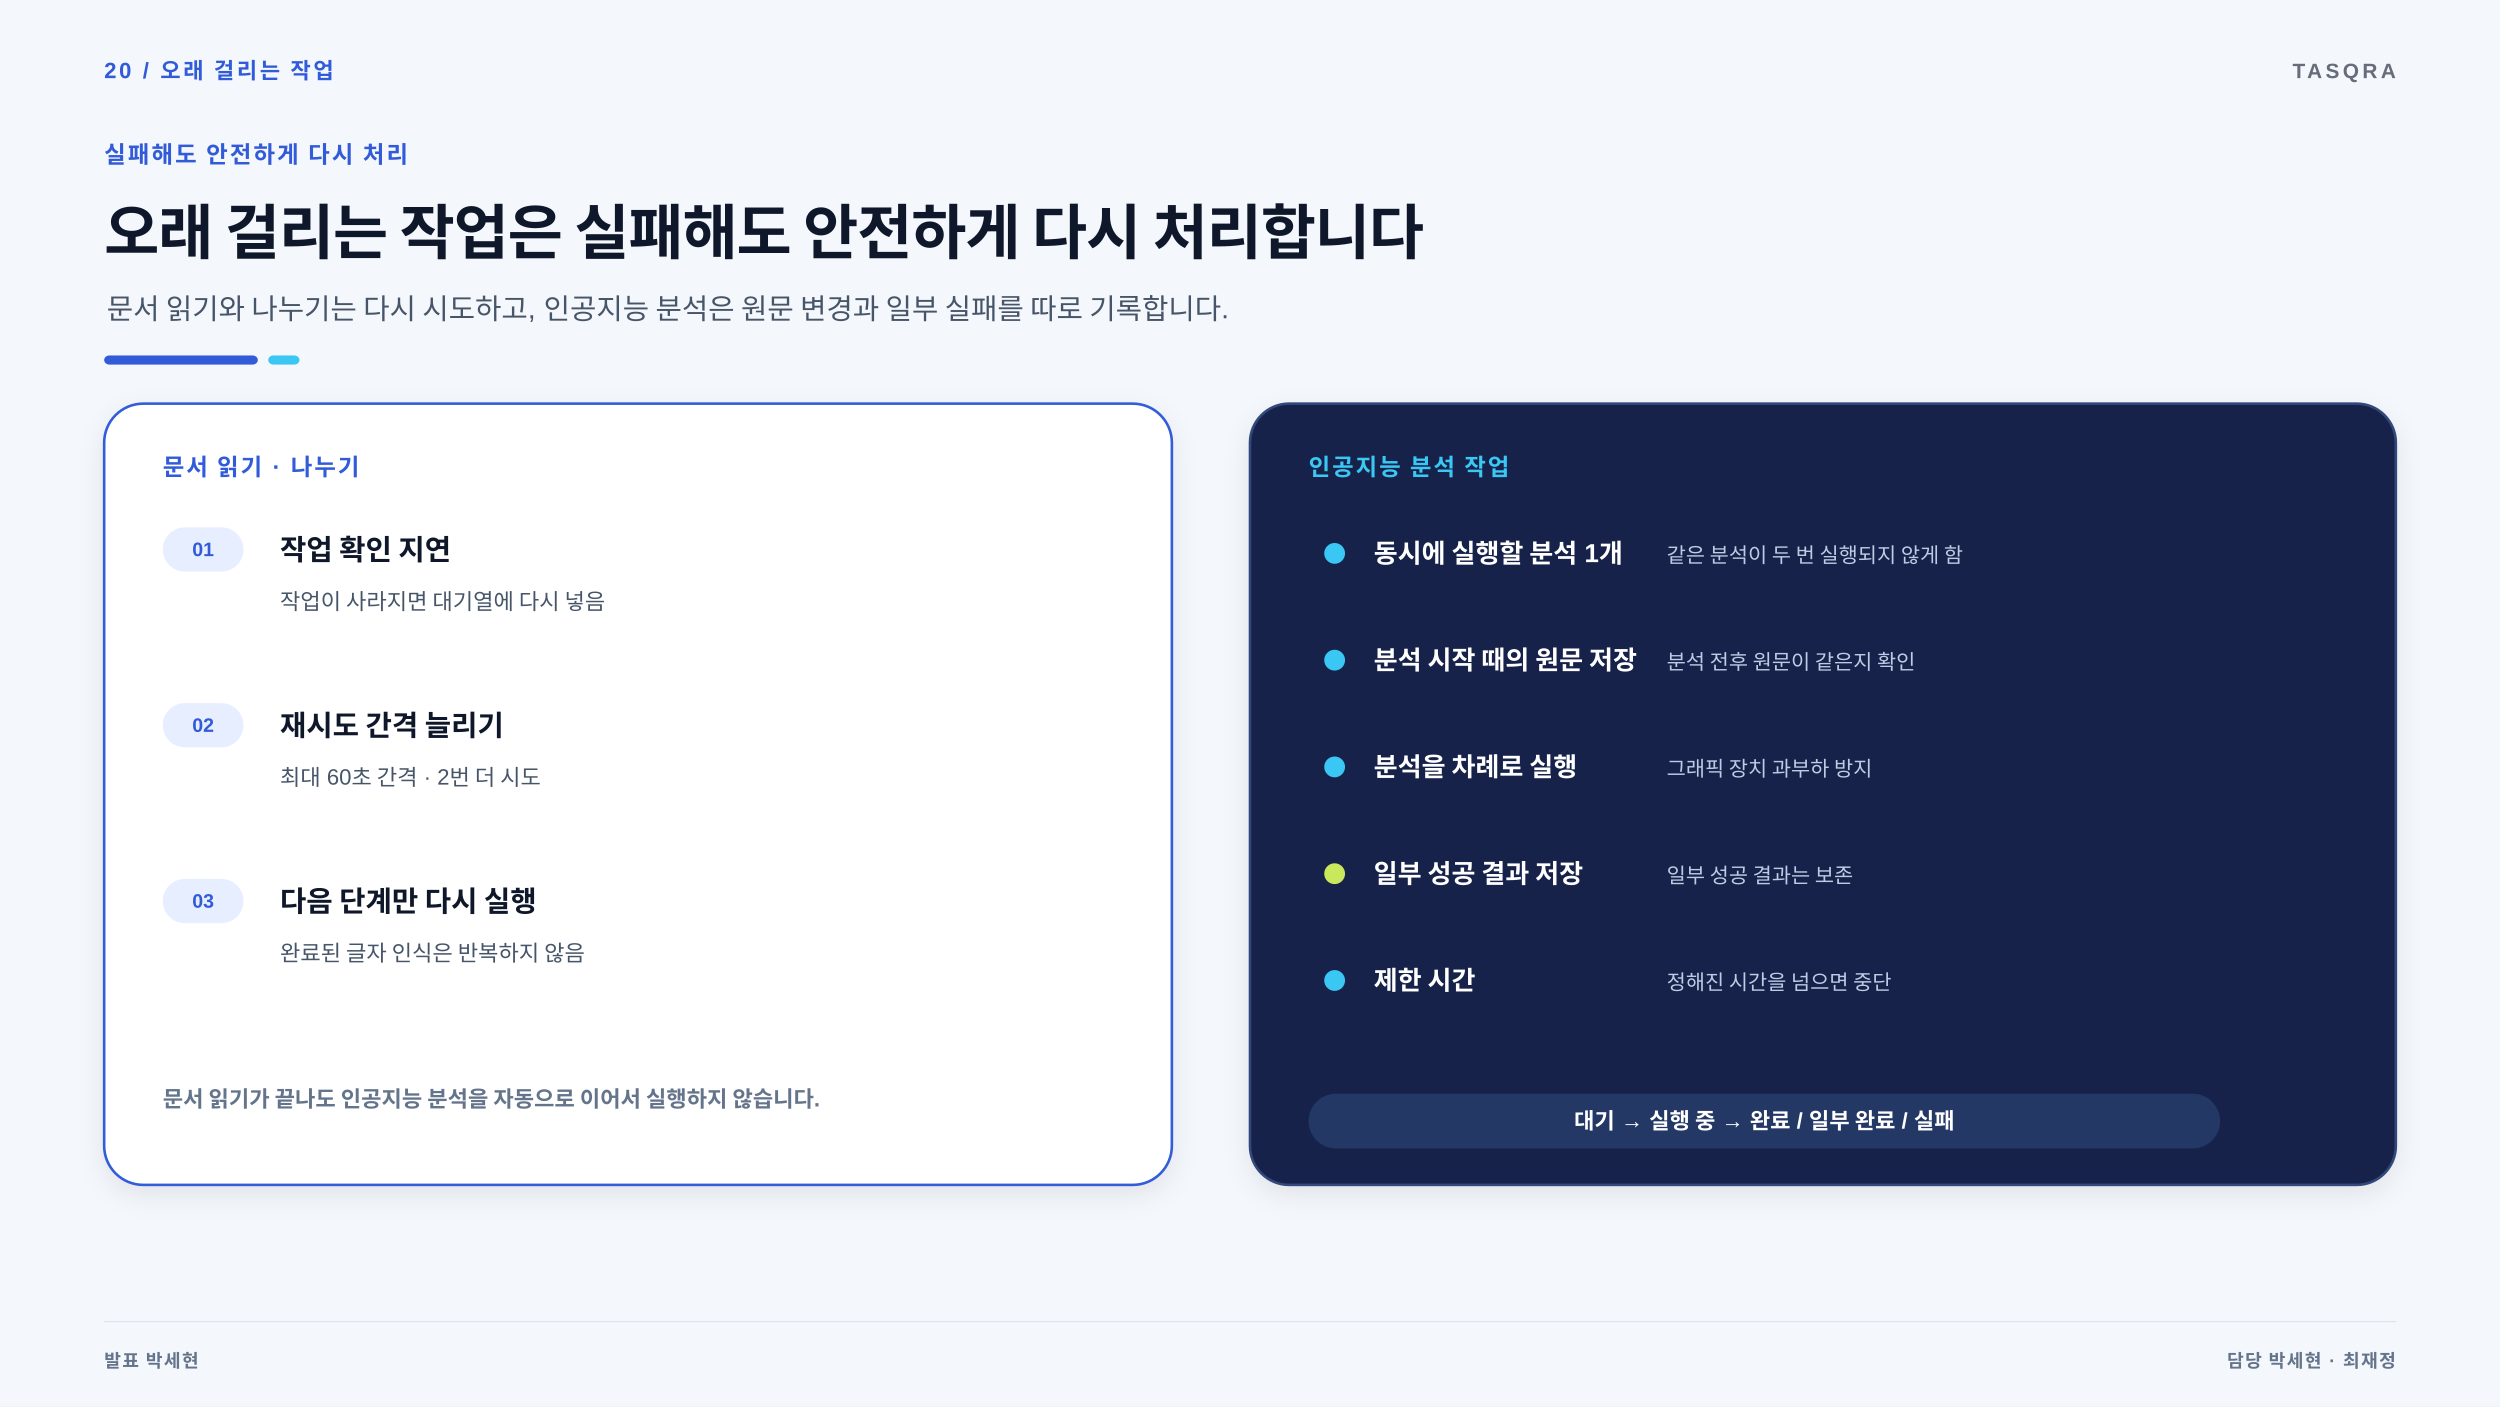
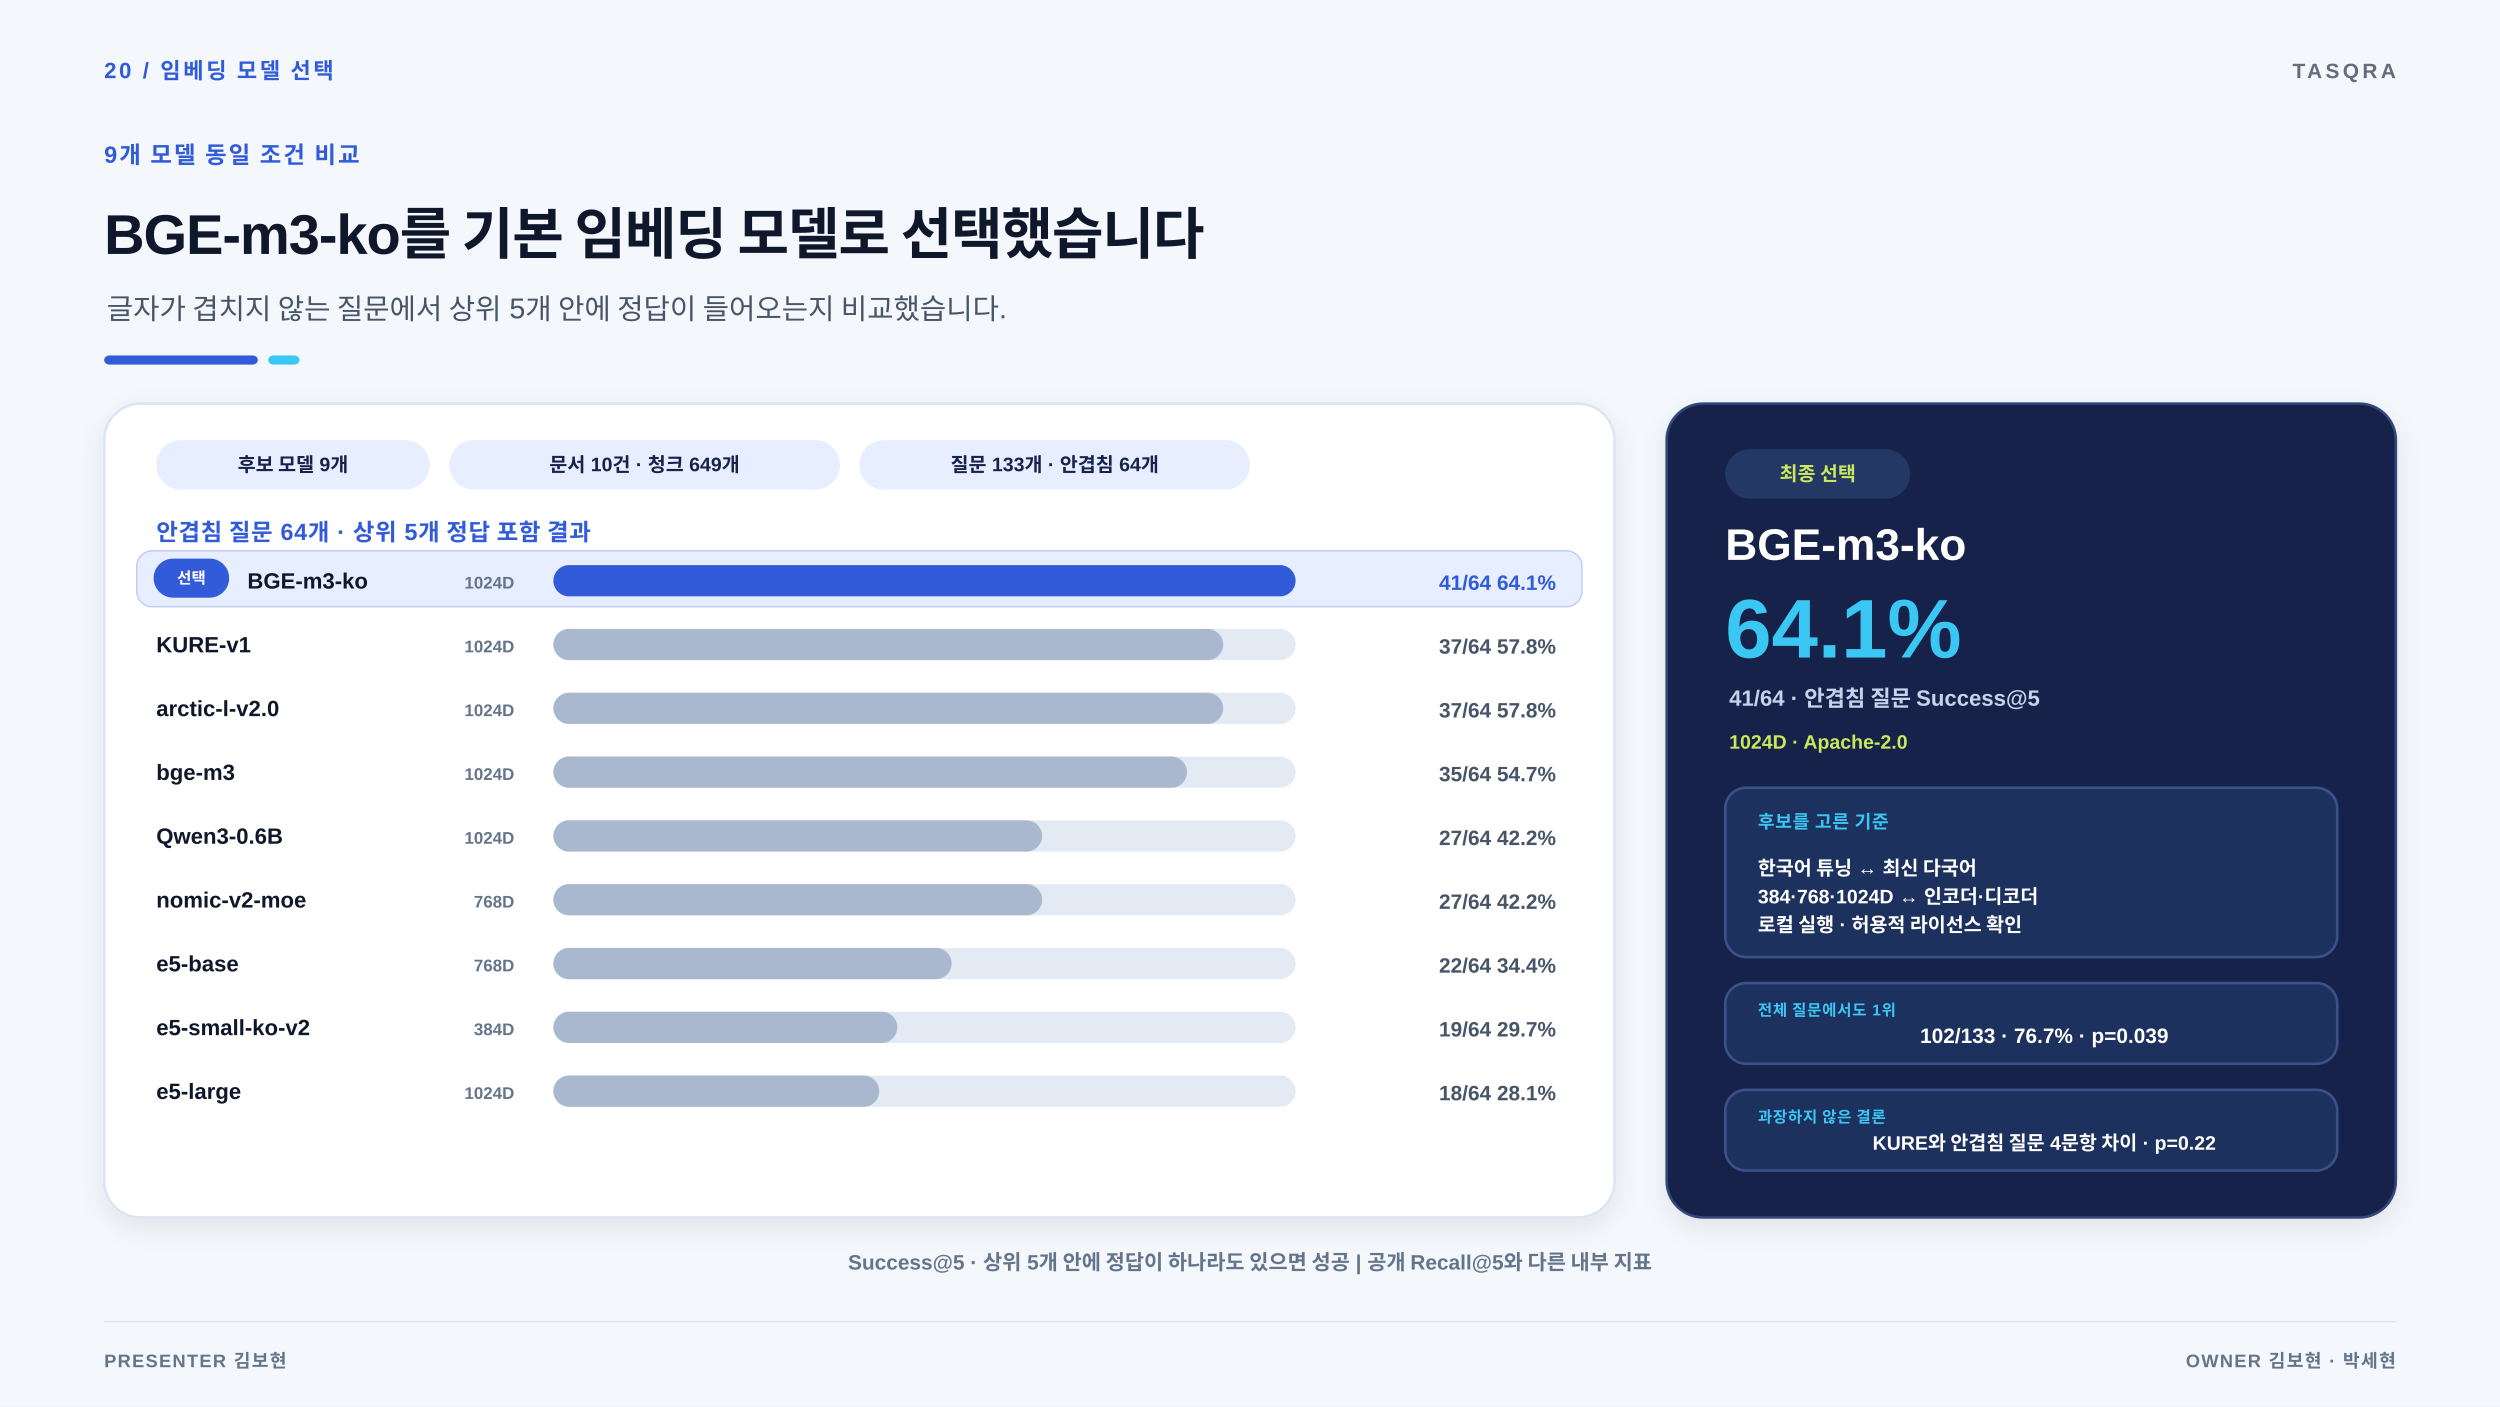
<svg xmlns="http://www.w3.org/2000/svg" width="1920" height="1080" viewBox="0 0 1920 1080">
  <defs>
    <style>@font-face{font-family:NotoKR;src:url("../../포트폴리오/NotoSansKR.ttf") format("truetype");} text{font-family:NotoKR,Arial,sans-serif;}</style>
    <filter id="shadow" x="-20%" y="-20%" width="140%" height="140%">
      <feDropShadow dx="0" dy="12" stdDeviation="16" flood-color="#0E162F" flood-opacity="0.11" />
    </filter>
    <filter id="softShadow" x="-20%" y="-20%" width="140%" height="140%">
      <feDropShadow dx="0" dy="7" stdDeviation="10" flood-color="#0E162F" flood-opacity="0.08" />
    </filter>
  </defs>
  <rect x="0" y="0" width="1920" height="1080" rx="0" fill="#F4F7FC" stroke="none" stroke-width="0" opacity="1" />
-   <text x="80" y="60" font-family="NotoKR, Arial, sans-serif" font-size="17" font-weight="800" font-style="normal" fill="#315BD8" text-anchor="start" letter-spacing="2" opacity="1">20  /  오래 걸리는 작업</text>
+   <text x="80" y="60" font-family="NotoKR, Arial, sans-serif" font-size="17" font-weight="800" font-style="normal" fill="#315BD8" text-anchor="start" letter-spacing="2" opacity="1">20  /  임베딩 모델 선택</text>
  <text x="1840" y="60" font-family="NotoKR, Arial, sans-serif" font-size="16" font-weight="800" font-style="normal" fill="#0F172A" text-anchor="end" letter-spacing="2.6" opacity="0.62">TASQRA</text>
  <line x1="80" y1="1015" x2="1840" y2="1015" stroke="#DCE5F1" stroke-width="1" stroke-linecap="round" opacity="1" />
-   <text x="80" y="1050" font-family="NotoKR, Arial, sans-serif" font-size="14" font-weight="700" font-style="normal" fill="#64748B" text-anchor="start" letter-spacing="1" opacity="1">발표  박세현</text>
-   <text x="1840" y="1050" font-family="NotoKR, Arial, sans-serif" font-size="14" font-weight="700" font-style="normal" fill="#64748B" text-anchor="end" letter-spacing="1" opacity="1">담당  박세현 · 최재정</text>
-   <text x="80" y="125" font-family="NotoKR, Arial, sans-serif" font-size="18" font-weight="800" font-style="normal" fill="#315BD8" text-anchor="start" letter-spacing="1.6" opacity="1">실패해도 안전하게 다시 처리</text>
-   <text x="80" y="195" font-family="NotoKR, Arial, sans-serif" font-size="46" font-weight="800" font-style="normal" fill="#0F172A" text-anchor="start" letter-spacing="-0.8" opacity="1">오래 걸리는 작업은 실패해도 안전하게 다시 처리합니다</text>
-   <text x="82" y="245" font-family="NotoKR, Arial, sans-serif" font-size="22" font-weight="500" font-style="normal" fill="#475569" text-anchor="start" letter-spacing="0" opacity="1">문서 읽기와 나누기는 다시 시도하고, 인공지능 분석은 원문 변경과 일부 실패를 따로 기록합니다.</text>
+   <text x="80" y="1050" font-family="NotoKR, Arial, sans-serif" font-size="14" font-weight="700" font-style="normal" fill="#64748B" text-anchor="start" letter-spacing="1" opacity="1">PRESENTER  김보현</text>
+   <text x="1840" y="1050" font-family="NotoKR, Arial, sans-serif" font-size="14" font-weight="700" font-style="normal" fill="#64748B" text-anchor="end" letter-spacing="1" opacity="1">OWNER  김보현 · 박세현</text>
+   <text x="80" y="125" font-family="NotoKR, Arial, sans-serif" font-size="18" font-weight="800" font-style="normal" fill="#315BD8" text-anchor="start" letter-spacing="1.6" opacity="1">9개 모델 동일 조건 비교</text>
+   <text x="80" y="195" font-family="NotoKR, Arial, sans-serif" font-size="43" font-weight="800" font-style="normal" fill="#0F172A" text-anchor="start" letter-spacing="-0.8" opacity="1">BGE-m3-ko를 기본 임베딩 모델로 선택했습니다</text>
+   <text x="82" y="245" font-family="NotoKR, Arial, sans-serif" font-size="22" font-weight="500" font-style="normal" fill="#475569" text-anchor="start" letter-spacing="0" opacity="1">글자가 겹치지 않는 질문에서 상위 5개 안에 정답이 들어오는지 비교했습니다.</text>
  <rect x="80" y="273" width="118" height="7" rx="4" fill="#315BD8" stroke="none" stroke-width="0" opacity="1" />
  <rect x="206" y="273" width="24" height="7" rx="4" fill="#3BC7F4" stroke="none" stroke-width="0" opacity="1" />
-   <rect x="80" y="310" width="820" height="600" rx="30" fill="#FFFFFF" stroke="#315BD8" stroke-width="2" opacity="1" filter="url(#softShadow)" />
-   <text x="125" y="365" font-family="NotoKR, Arial, sans-serif" font-size="18" font-weight="800" font-style="normal" fill="#315BD8" text-anchor="start" letter-spacing="1.5" opacity="1">문서 읽기 · 나누기</text>
-   <rect x="125" y="405" width="62" height="34" rx="17.0" fill="#E7EEFF" stroke="none" stroke-width="0" opacity="1" />
-   <text x="156.0" y="427.1" font-family="NotoKR, Arial, sans-serif" font-size="15" font-weight="700" font-style="normal" fill="#315BD8" text-anchor="middle" letter-spacing="0" opacity="1">01</text>
-   <text x="215" y="430" font-family="NotoKR, Arial, sans-serif" font-size="22" font-weight="800" font-style="normal" fill="#0F172A" text-anchor="start" letter-spacing="0" opacity="1">작업 확인 지연</text>
-   <text x="215" y="468" font-family="NotoKR, Arial, sans-serif" font-size="17" font-weight="500" font-style="normal" fill="#475569" text-anchor="start" letter-spacing="0" opacity="1">작업이 사라지면 대기열에 다시 넣음</text>
-   <rect x="125" y="540" width="62" height="34" rx="17.0" fill="#E7EEFF" stroke="none" stroke-width="0" opacity="1" />
-   <text x="156.0" y="562.1" font-family="NotoKR, Arial, sans-serif" font-size="15" font-weight="700" font-style="normal" fill="#315BD8" text-anchor="middle" letter-spacing="0" opacity="1">02</text>
-   <text x="215" y="565" font-family="NotoKR, Arial, sans-serif" font-size="22" font-weight="800" font-style="normal" fill="#0F172A" text-anchor="start" letter-spacing="0" opacity="1">재시도 간격 늘리기</text>
-   <text x="215" y="603" font-family="NotoKR, Arial, sans-serif" font-size="17" font-weight="500" font-style="normal" fill="#475569" text-anchor="start" letter-spacing="0" opacity="1">최대 60초 간격 · 2번 더 시도</text>
-   <rect x="125" y="675" width="62" height="34" rx="17.0" fill="#E7EEFF" stroke="none" stroke-width="0" opacity="1" />
-   <text x="156.0" y="697.1" font-family="NotoKR, Arial, sans-serif" font-size="15" font-weight="700" font-style="normal" fill="#315BD8" text-anchor="middle" letter-spacing="0" opacity="1">03</text>
-   <text x="215" y="700" font-family="NotoKR, Arial, sans-serif" font-size="22" font-weight="800" font-style="normal" fill="#0F172A" text-anchor="start" letter-spacing="0" opacity="1">다음 단계만 다시 실행</text>
-   <text x="215" y="738" font-family="NotoKR, Arial, sans-serif" font-size="17" font-weight="500" font-style="normal" fill="#475569" text-anchor="start" letter-spacing="0" opacity="1">완료된 글자 인식은 반복하지 않음</text>
-   <text x="125" y="850" font-family="NotoKR, Arial, sans-serif" font-size="17" font-weight="700" font-style="normal" fill="#64748B" text-anchor="start" letter-spacing="0" opacity="1">문서 읽기가 끝나도 인공지능 분석을 자동으로 이어서 실행하지 않습니다.</text>
-   <rect x="960" y="310" width="880" height="600" rx="30" fill="#16234A" stroke="#31477A" stroke-width="2" opacity="1" filter="url(#softShadow)" />
-   <text x="1005" y="365" font-family="NotoKR, Arial, sans-serif" font-size="18" font-weight="800" font-style="normal" fill="#3BC7F4" text-anchor="start" letter-spacing="1.5" opacity="1">인공지능 분석 작업</text>
-   <circle cx="1025" cy="425" r="8" fill="#3BC7F4" stroke="none" stroke-width="0" opacity="1" />
-   <text x="1055" y="432" font-family="NotoKR, Arial, sans-serif" font-size="20" font-weight="800" font-style="normal" fill="#FFFFFF" text-anchor="start" letter-spacing="0" opacity="1">동시에 실행할 분석 1개</text>
-   <text x="1280" y="432" font-family="NotoKR, Arial, sans-serif" font-size="16" font-weight="500" font-style="normal" fill="#BFCBE5" text-anchor="start" letter-spacing="0" opacity="1">같은 분석이 두 번 실행되지 않게 함</text>
-   <circle cx="1025" cy="507" r="8" fill="#3BC7F4" stroke="none" stroke-width="0" opacity="1" />
-   <text x="1055" y="514" font-family="NotoKR, Arial, sans-serif" font-size="20" font-weight="800" font-style="normal" fill="#FFFFFF" text-anchor="start" letter-spacing="0" opacity="1">분석 시작 때의 원문 저장</text>
-   <text x="1280" y="514" font-family="NotoKR, Arial, sans-serif" font-size="16" font-weight="500" font-style="normal" fill="#BFCBE5" text-anchor="start" letter-spacing="0" opacity="1">분석 전후 원문이 같은지 확인</text>
-   <circle cx="1025" cy="589" r="8" fill="#3BC7F4" stroke="none" stroke-width="0" opacity="1" />
-   <text x="1055" y="596" font-family="NotoKR, Arial, sans-serif" font-size="20" font-weight="800" font-style="normal" fill="#FFFFFF" text-anchor="start" letter-spacing="0" opacity="1">분석을 차례로 실행</text>
-   <text x="1280" y="596" font-family="NotoKR, Arial, sans-serif" font-size="16" font-weight="500" font-style="normal" fill="#BFCBE5" text-anchor="start" letter-spacing="0" opacity="1">그래픽 장치 과부하 방지</text>
-   <circle cx="1025" cy="671" r="8" fill="#C9E85B" stroke="none" stroke-width="0" opacity="1" />
-   <text x="1055" y="678" font-family="NotoKR, Arial, sans-serif" font-size="20" font-weight="800" font-style="normal" fill="#FFFFFF" text-anchor="start" letter-spacing="0" opacity="1">일부 성공 결과 저장</text>
-   <text x="1280" y="678" font-family="NotoKR, Arial, sans-serif" font-size="16" font-weight="500" font-style="normal" fill="#BFCBE5" text-anchor="start" letter-spacing="0" opacity="1">일부 성공 결과는 보존</text>
-   <circle cx="1025" cy="753" r="8" fill="#3BC7F4" stroke="none" stroke-width="0" opacity="1" />
-   <text x="1055" y="760" font-family="NotoKR, Arial, sans-serif" font-size="20" font-weight="800" font-style="normal" fill="#FFFFFF" text-anchor="start" letter-spacing="0" opacity="1">제한 시간</text>
-   <text x="1280" y="760" font-family="NotoKR, Arial, sans-serif" font-size="16" font-weight="500" font-style="normal" fill="#BFCBE5" text-anchor="start" letter-spacing="0" opacity="1">정해진 시간을 넘으면 중단</text>
-   <rect x="1005" y="840" width="700" height="42" rx="21.0" fill="#243866" stroke="none" stroke-width="0" opacity="1" />
-   <text x="1355.0" y="866.78" font-family="NotoKR, Arial, sans-serif" font-size="17" font-weight="700" font-style="normal" fill="#FFFFFF" text-anchor="middle" letter-spacing="0" opacity="1">대기  →  실행 중  →  완료 / 일부 완료 / 실패</text>
+   <rect x="80" y="310" width="1160" height="625" rx="28" fill="#FFFFFF" stroke="#DCE5F1" stroke-width="2" opacity="1" filter="url(#softShadow)" />
+   <rect x="120" y="338" width="210" height="38" rx="19.0" fill="#E7EEFF" stroke="none" stroke-width="0" opacity="1" />
+   <text x="225.0" y="362.1" font-family="NotoKR, Arial, sans-serif" font-size="15" font-weight="700" font-style="normal" fill="#16234A" text-anchor="middle" letter-spacing="0" opacity="1">후보 모델 9개</text>
+   <rect x="345" y="338" width="300" height="38" rx="19.0" fill="#E7EEFF" stroke="none" stroke-width="0" opacity="1" />
+   <text x="495.0" y="362.1" font-family="NotoKR, Arial, sans-serif" font-size="15" font-weight="700" font-style="normal" fill="#16234A" text-anchor="middle" letter-spacing="0" opacity="1">문서 10건 · 청크 649개</text>
+   <rect x="660" y="338" width="300" height="38" rx="19.0" fill="#E7EEFF" stroke="none" stroke-width="0" opacity="1" />
+   <text x="810.0" y="362.1" font-family="NotoKR, Arial, sans-serif" font-size="15" font-weight="700" font-style="normal" fill="#16234A" text-anchor="middle" letter-spacing="0" opacity="1">질문 133개 · 안겹침 64개</text>
+   <text x="120" y="415" font-family="NotoKR, Arial, sans-serif" font-size="18" font-weight="800" font-style="normal" fill="#315BD8" text-anchor="start" letter-spacing="0.5" opacity="1">안겹침 질문 64개 · 상위 5개 정답 포함 결과</text>
+   <rect x="105" y="423" width="1110" height="43" rx="12" fill="#E7EEFF" stroke="#B8C9F5" stroke-width="1" opacity="1" />
+   <rect x="118" y="429" width="58" height="30" rx="15.0" fill="#315BD8" stroke="none" stroke-width="0" opacity="1" />
+   <text x="147.0" y="448.08" font-family="NotoKR, Arial, sans-serif" font-size="12" font-weight="700" font-style="normal" fill="#FFFFFF" text-anchor="middle" letter-spacing="0" opacity="1">선택</text>
+   <text x="190" y="452" font-family="NotoKR, Arial, sans-serif" font-size="17" font-weight="800" font-style="normal" fill="#0F172A" text-anchor="start" letter-spacing="0" opacity="1">BGE-m3-ko</text>
+   <text x="395" y="452" font-family="NotoKR, Arial, sans-serif" font-size="13" font-weight="700" font-style="normal" fill="#64748B" text-anchor="end" letter-spacing="0" opacity="1">1024D</text>
+   <rect x="425" y="434" width="570" height="24" rx="12" fill="#E4EAF4" stroke="none" stroke-width="0" opacity="1" />
+   <rect x="425" y="434" width="570.0" height="24" rx="12" fill="#315BD8" stroke="none" stroke-width="0" opacity="1" />
+   <text x="1195" y="453" font-family="NotoKR, Arial, sans-serif" font-size="16" font-weight="800" font-style="normal" fill="#315BD8" text-anchor="end" letter-spacing="0" opacity="1">41/64  64.1%</text>
+   <text x="120" y="501" font-family="NotoKR, Arial, sans-serif" font-size="17" font-weight="700" font-style="normal" fill="#0F172A" text-anchor="start" letter-spacing="0" opacity="1">KURE-v1</text>
+   <text x="395" y="501" font-family="NotoKR, Arial, sans-serif" font-size="13" font-weight="700" font-style="normal" fill="#64748B" text-anchor="end" letter-spacing="0" opacity="1">1024D</text>
+   <rect x="425" y="483" width="570" height="24" rx="12" fill="#E4EAF4" stroke="none" stroke-width="0" opacity="1" />
+   <rect x="425" y="483" width="514.39" height="24" rx="12" fill="#AAB8CF" stroke="none" stroke-width="0" opacity="1" />
+   <text x="1195" y="502" font-family="NotoKR, Arial, sans-serif" font-size="16" font-weight="800" font-style="normal" fill="#475569" text-anchor="end" letter-spacing="0" opacity="1">37/64  57.8%</text>
+   <text x="120" y="550" font-family="NotoKR, Arial, sans-serif" font-size="17" font-weight="700" font-style="normal" fill="#0F172A" text-anchor="start" letter-spacing="0" opacity="1">arctic-l-v2.0</text>
+   <text x="395" y="550" font-family="NotoKR, Arial, sans-serif" font-size="13" font-weight="700" font-style="normal" fill="#64748B" text-anchor="end" letter-spacing="0" opacity="1">1024D</text>
+   <rect x="425" y="532" width="570" height="24" rx="12" fill="#E4EAF4" stroke="none" stroke-width="0" opacity="1" />
+   <rect x="425" y="532" width="514.39" height="24" rx="12" fill="#AAB8CF" stroke="none" stroke-width="0" opacity="1" />
+   <text x="1195" y="551" font-family="NotoKR, Arial, sans-serif" font-size="16" font-weight="800" font-style="normal" fill="#475569" text-anchor="end" letter-spacing="0" opacity="1">37/64  57.8%</text>
+   <text x="120" y="599" font-family="NotoKR, Arial, sans-serif" font-size="17" font-weight="700" font-style="normal" fill="#0F172A" text-anchor="start" letter-spacing="0" opacity="1">bge-m3</text>
+   <text x="395" y="599" font-family="NotoKR, Arial, sans-serif" font-size="13" font-weight="700" font-style="normal" fill="#64748B" text-anchor="end" letter-spacing="0" opacity="1">1024D</text>
+   <rect x="425" y="581" width="570" height="24" rx="12" fill="#E4EAF4" stroke="none" stroke-width="0" opacity="1" />
+   <rect x="425" y="581" width="486.585" height="24" rx="12" fill="#AAB8CF" stroke="none" stroke-width="0" opacity="1" />
+   <text x="1195" y="600" font-family="NotoKR, Arial, sans-serif" font-size="16" font-weight="800" font-style="normal" fill="#475569" text-anchor="end" letter-spacing="0" opacity="1">35/64  54.7%</text>
+   <text x="120" y="648" font-family="NotoKR, Arial, sans-serif" font-size="17" font-weight="700" font-style="normal" fill="#0F172A" text-anchor="start" letter-spacing="0" opacity="1">Qwen3-0.6B</text>
+   <text x="395" y="648" font-family="NotoKR, Arial, sans-serif" font-size="13" font-weight="700" font-style="normal" fill="#64748B" text-anchor="end" letter-spacing="0" opacity="1">1024D</text>
+   <rect x="425" y="630" width="570" height="24" rx="12" fill="#E4EAF4" stroke="none" stroke-width="0" opacity="1" />
+   <rect x="425" y="630" width="375.366" height="24" rx="12" fill="#AAB8CF" stroke="none" stroke-width="0" opacity="1" />
+   <text x="1195" y="649" font-family="NotoKR, Arial, sans-serif" font-size="16" font-weight="800" font-style="normal" fill="#475569" text-anchor="end" letter-spacing="0" opacity="1">27/64  42.2%</text>
+   <text x="120" y="697" font-family="NotoKR, Arial, sans-serif" font-size="17" font-weight="700" font-style="normal" fill="#0F172A" text-anchor="start" letter-spacing="0" opacity="1">nomic-v2-moe</text>
+   <text x="395" y="697" font-family="NotoKR, Arial, sans-serif" font-size="13" font-weight="700" font-style="normal" fill="#64748B" text-anchor="end" letter-spacing="0" opacity="1">768D</text>
+   <rect x="425" y="679" width="570" height="24" rx="12" fill="#E4EAF4" stroke="none" stroke-width="0" opacity="1" />
+   <rect x="425" y="679" width="375.366" height="24" rx="12" fill="#AAB8CF" stroke="none" stroke-width="0" opacity="1" />
+   <text x="1195" y="698" font-family="NotoKR, Arial, sans-serif" font-size="16" font-weight="800" font-style="normal" fill="#475569" text-anchor="end" letter-spacing="0" opacity="1">27/64  42.2%</text>
+   <text x="120" y="746" font-family="NotoKR, Arial, sans-serif" font-size="17" font-weight="700" font-style="normal" fill="#0F172A" text-anchor="start" letter-spacing="0" opacity="1">e5-base</text>
+   <text x="395" y="746" font-family="NotoKR, Arial, sans-serif" font-size="13" font-weight="700" font-style="normal" fill="#64748B" text-anchor="end" letter-spacing="0" opacity="1">768D</text>
+   <rect x="425" y="728" width="570" height="24" rx="12" fill="#E4EAF4" stroke="none" stroke-width="0" opacity="1" />
+   <rect x="425" y="728" width="305.854" height="24" rx="12" fill="#AAB8CF" stroke="none" stroke-width="0" opacity="1" />
+   <text x="1195" y="747" font-family="NotoKR, Arial, sans-serif" font-size="16" font-weight="800" font-style="normal" fill="#475569" text-anchor="end" letter-spacing="0" opacity="1">22/64  34.4%</text>
+   <text x="120" y="795" font-family="NotoKR, Arial, sans-serif" font-size="17" font-weight="700" font-style="normal" fill="#0F172A" text-anchor="start" letter-spacing="0" opacity="1">e5-small-ko-v2</text>
+   <text x="395" y="795" font-family="NotoKR, Arial, sans-serif" font-size="13" font-weight="700" font-style="normal" fill="#64748B" text-anchor="end" letter-spacing="0" opacity="1">384D</text>
+   <rect x="425" y="777" width="570" height="24" rx="12" fill="#E4EAF4" stroke="none" stroke-width="0" opacity="1" />
+   <rect x="425" y="777" width="264.146" height="24" rx="12" fill="#AAB8CF" stroke="none" stroke-width="0" opacity="1" />
+   <text x="1195" y="796" font-family="NotoKR, Arial, sans-serif" font-size="16" font-weight="800" font-style="normal" fill="#475569" text-anchor="end" letter-spacing="0" opacity="1">19/64  29.7%</text>
+   <text x="120" y="844" font-family="NotoKR, Arial, sans-serif" font-size="17" font-weight="700" font-style="normal" fill="#0F172A" text-anchor="start" letter-spacing="0" opacity="1">e5-large</text>
+   <text x="395" y="844" font-family="NotoKR, Arial, sans-serif" font-size="13" font-weight="700" font-style="normal" fill="#64748B" text-anchor="end" letter-spacing="0" opacity="1">1024D</text>
+   <rect x="425" y="826" width="570" height="24" rx="12" fill="#E4EAF4" stroke="none" stroke-width="0" opacity="1" />
+   <rect x="425" y="826" width="250.244" height="24" rx="12" fill="#AAB8CF" stroke="none" stroke-width="0" opacity="1" />
+   <text x="1195" y="845" font-family="NotoKR, Arial, sans-serif" font-size="16" font-weight="800" font-style="normal" fill="#475569" text-anchor="end" letter-spacing="0" opacity="1">18/64  28.1%</text>
+   <rect x="1280" y="310" width="560" height="625" rx="28" fill="#16234A" stroke="#31477A" stroke-width="2" opacity="1" filter="url(#softShadow)" />
+   <rect x="1325" y="345" width="142" height="38" rx="19.0" fill="#243866" stroke="none" stroke-width="0" opacity="1" />
+   <text x="1396.0" y="369.1" font-family="NotoKR, Arial, sans-serif" font-size="15" font-weight="700" font-style="normal" fill="#C9E85B" text-anchor="middle" letter-spacing="0" opacity="1">최종 선택</text>
+   <text x="1325" y="430" font-family="NotoKR, Arial, sans-serif" font-size="34" font-weight="800" font-style="normal" fill="#FFFFFF" text-anchor="start" letter-spacing="0" opacity="1">BGE-m3-ko</text>
+   <text x="1325" y="505" font-family="NotoKR, Arial, sans-serif" font-size="64" font-weight="800" font-style="normal" fill="#3BC7F4" text-anchor="start" letter-spacing="0" opacity="1">64.1%</text>
+   <text x="1328" y="542" font-family="NotoKR, Arial, sans-serif" font-size="17" font-weight="700" font-style="normal" fill="#C7D3EC" text-anchor="start" letter-spacing="0" opacity="1">41/64 · 안겹침 질문 Success@5</text>
+   <text x="1328" y="575" font-family="NotoKR, Arial, sans-serif" font-size="15" font-weight="700" font-style="normal" fill="#C9E85B" text-anchor="start" letter-spacing="0" opacity="1">1024D · Apache-2.0</text>
+   <rect x="1325" y="605" width="470" height="130" rx="16" fill="#1D315F" stroke="#3A5289" stroke-width="2" opacity="1" />
+   <text x="1350" y="636" font-family="NotoKR, Arial, sans-serif" font-size="14" font-weight="800" font-style="normal" fill="#3BC7F4" text-anchor="start" letter-spacing="0.5" opacity="1">후보를 고른 기준</text>
+   <text x="1350" y="672" font-family="NotoKR, Arial, sans-serif" font-size="15" font-weight="700" fill="#FFFFFF" text-anchor="start">
+     <tspan x="1350" dy="0">한국어 튜닝 ↔ 최신 다국어</tspan>
+     <tspan x="1350" dy="21.75">384·768·1024D ↔ 인코더·디코더</tspan>
+     <tspan x="1350" dy="21.75">로컬 실행 · 허용적 라이선스 확인</tspan>
+   </text>
+   <rect x="1325" y="755" width="470" height="62" rx="16" fill="#1D315F" stroke="#3A5289" stroke-width="2" opacity="1" />
+   <text x="1350" y="780" font-family="NotoKR, Arial, sans-serif" font-size="12" font-weight="800" font-style="normal" fill="#3BC7F4" text-anchor="start" letter-spacing="0.5" opacity="1">전체 질문에서도 1위</text>
+   <text x="1570" y="801" font-family="NotoKR, Arial, sans-serif" font-size="16" font-weight="800" font-style="normal" fill="#FFFFFF" text-anchor="middle" letter-spacing="0" opacity="1">102/133 · 76.7% · p=0.039</text>
+   <rect x="1325" y="837" width="470" height="62" rx="16" fill="#1D315F" stroke="#3A5289" stroke-width="2" opacity="1" />
+   <text x="1350" y="862" font-family="NotoKR, Arial, sans-serif" font-size="12" font-weight="800" font-style="normal" fill="#3BC7F4" text-anchor="start" letter-spacing="0.5" opacity="1">과장하지 않은 결론</text>
+   <text x="1570" y="883" font-family="NotoKR, Arial, sans-serif" font-size="15" font-weight="800" font-style="normal" fill="#FFFFFF" text-anchor="middle" letter-spacing="0" opacity="1">KURE와 안겹침 질문 4문항 차이 · p=0.22</text>
+   <text x="960" y="975" font-family="NotoKR, Arial, sans-serif" font-size="16" font-weight="700" font-style="normal" fill="#64748B" text-anchor="middle" letter-spacing="0" opacity="1">Success@5  ·  상위 5개 안에 정답이 하나라도 있으면 성공  |  공개 Recall@5와 다른 내부 지표</text>
</svg>
